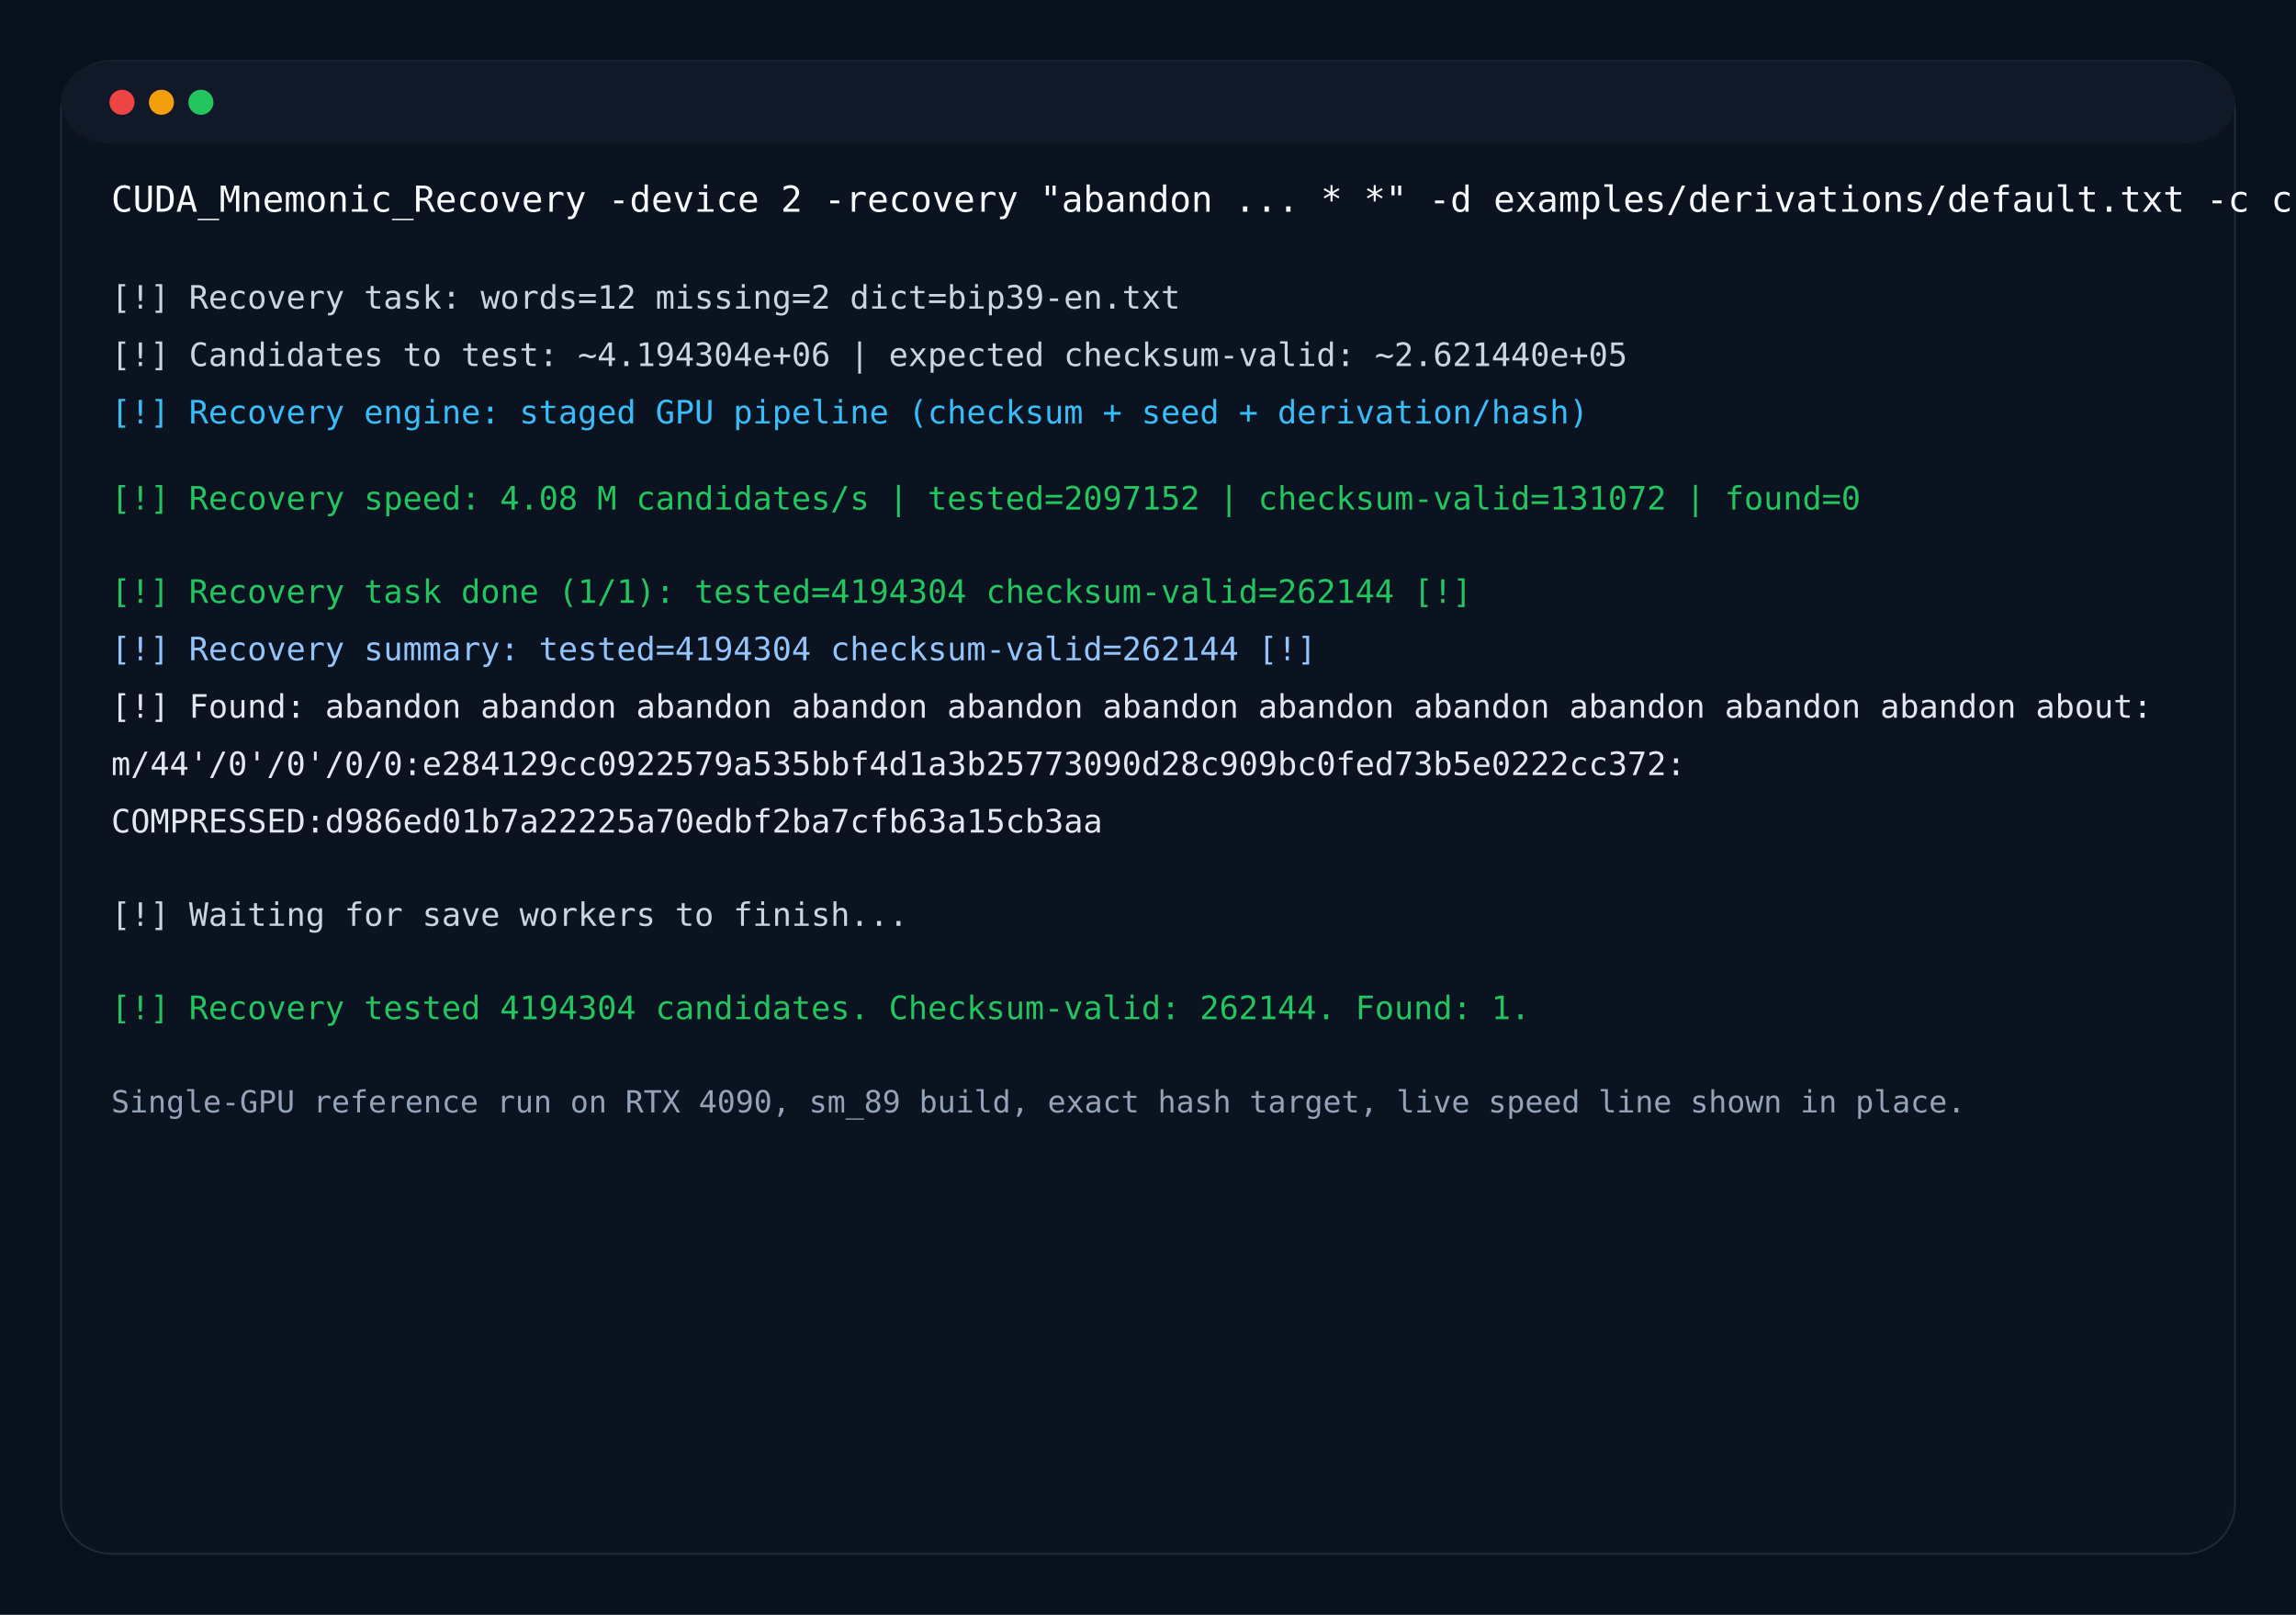
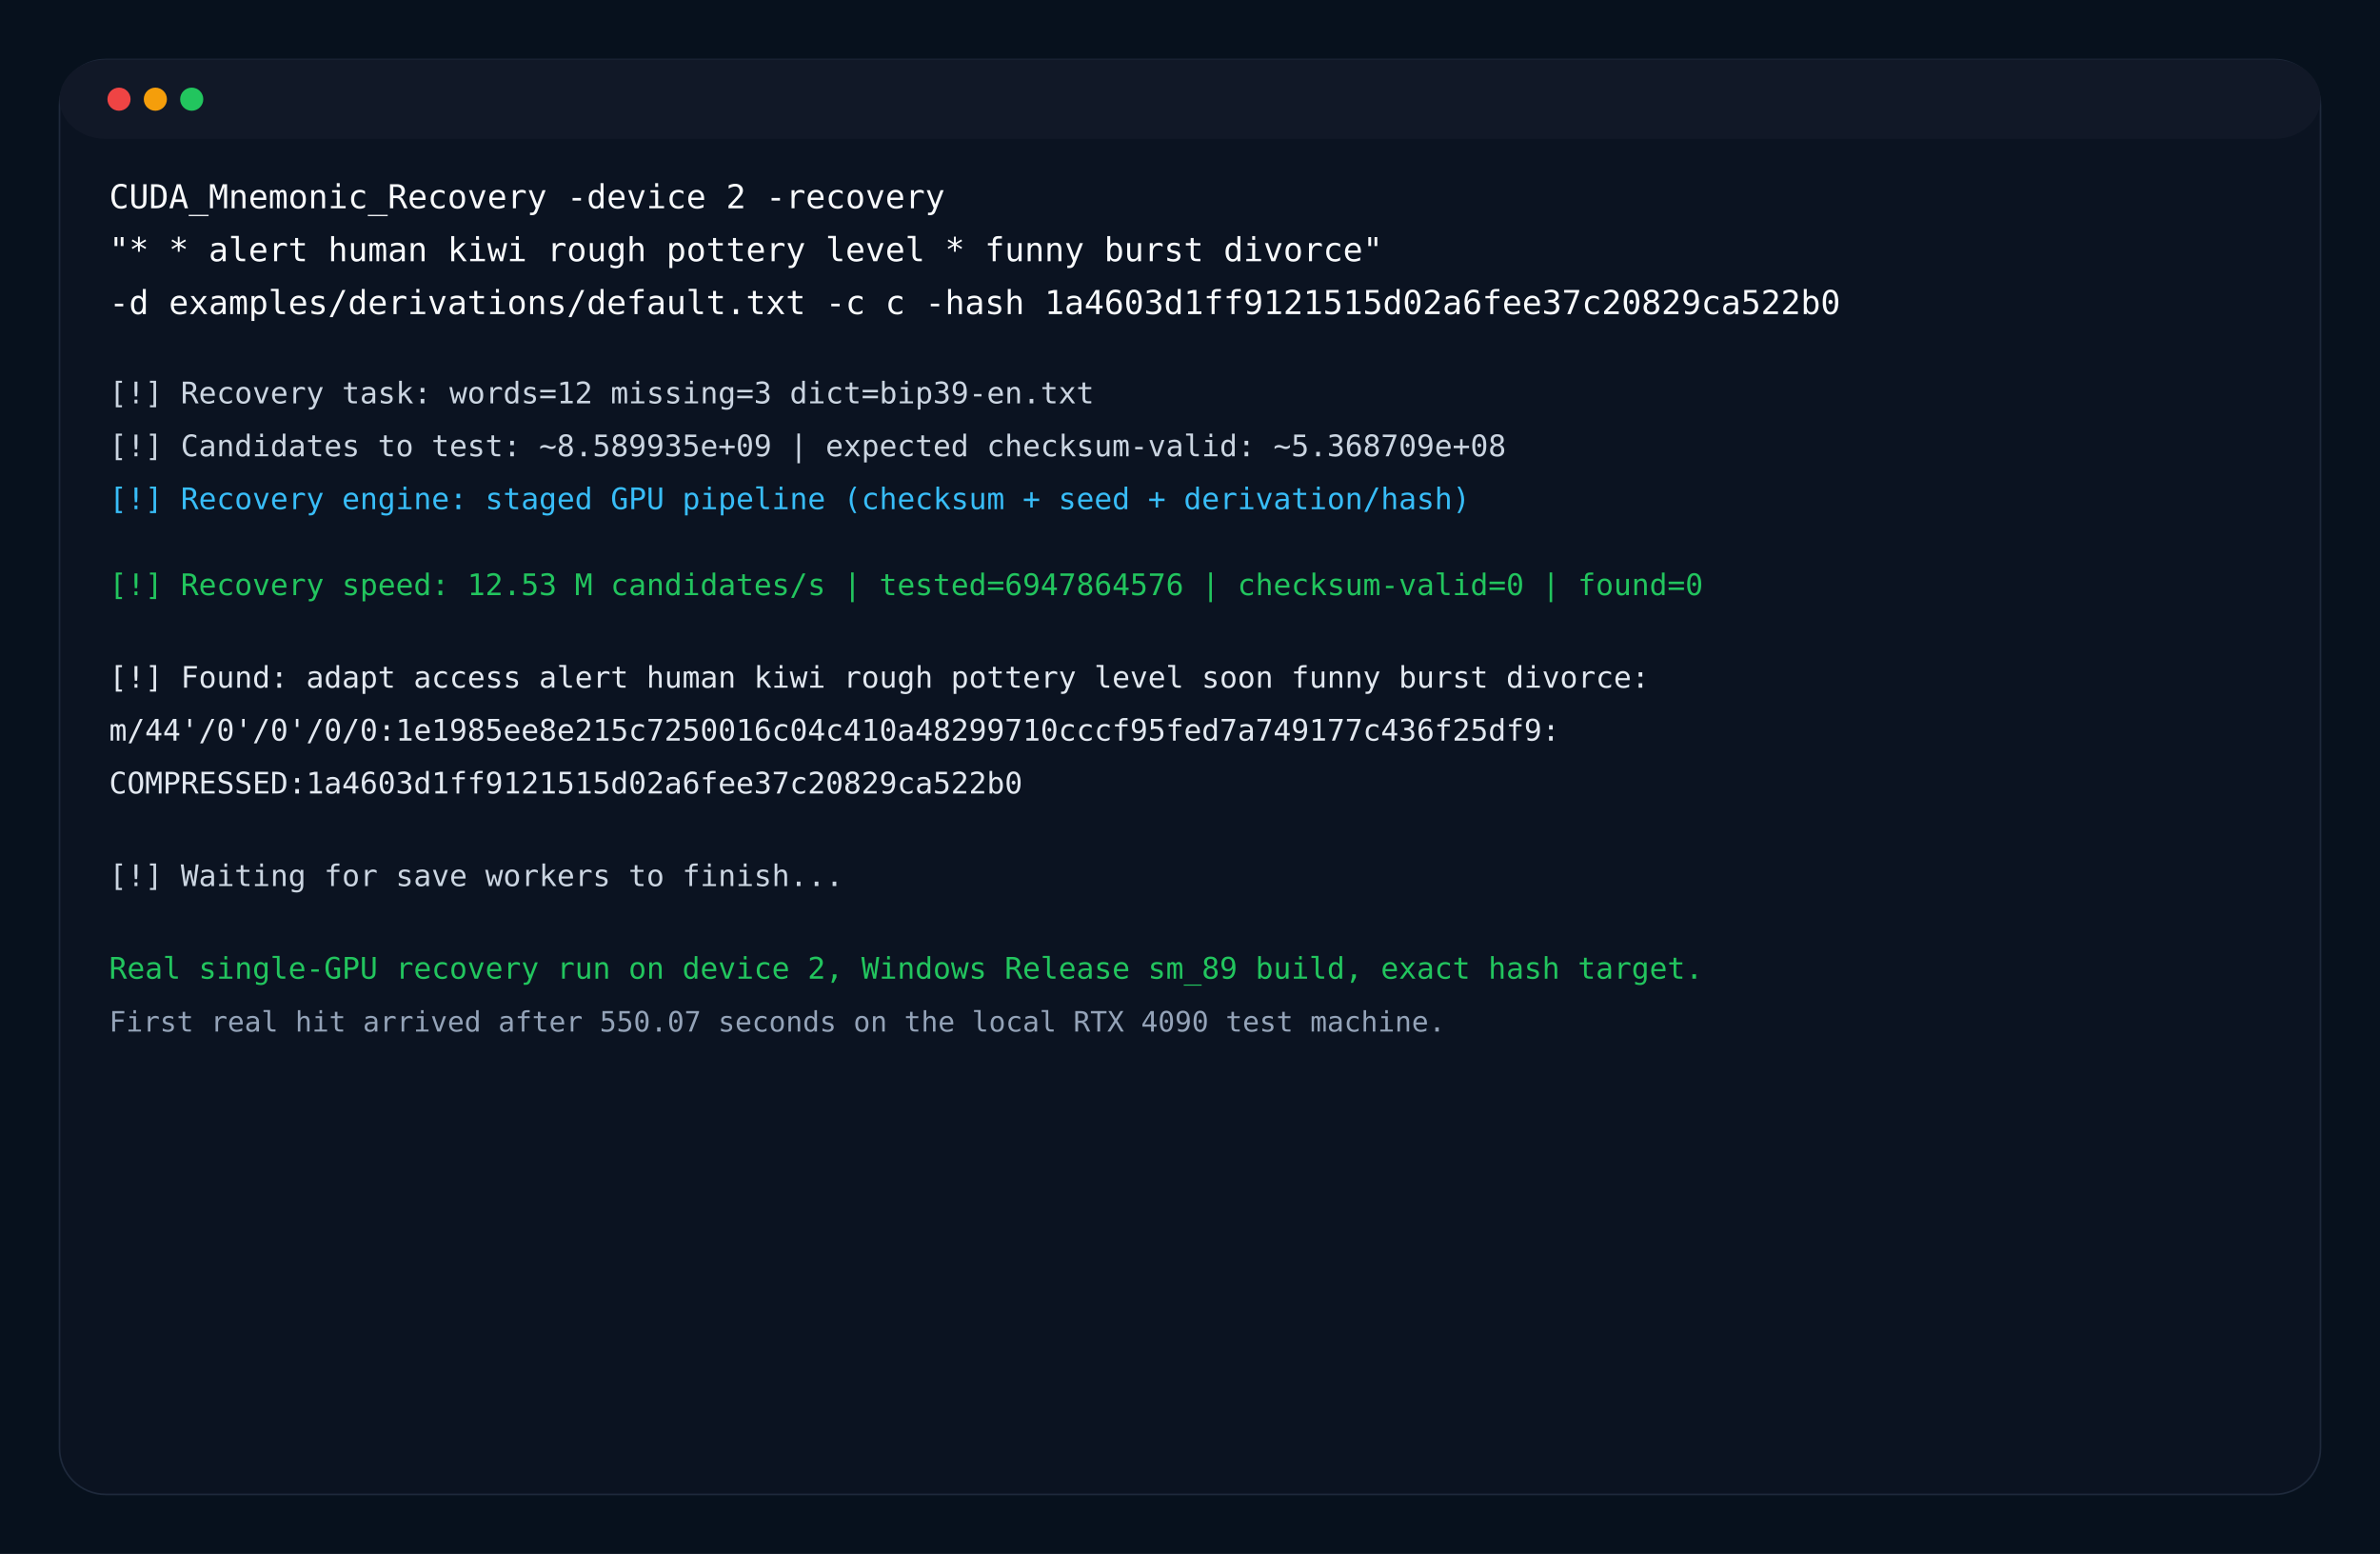
- <svg xmlns="http://www.w3.org/2000/svg" width="1280" height="900" viewBox="0 0 1280 900">
-   <rect width="1280" height="900" fill="#07111d" />
-   <rect x="34" y="34" width="1212" height="832" rx="28" fill="#0b1321" stroke="#1e293b" />
-   <rect x="34" y="34" width="1212" height="46" rx="28" fill="#111827" />
-   <circle cx="68" cy="57" r="7" fill="#ef4444" />
-   <circle cx="90" cy="57" r="7" fill="#f59e0b" />
-   <circle cx="112" cy="57" r="7" fill="#22c55e" />
-   <text x="62" y="118" fill="#f8fafc" font-family="JetBrains Mono, Consolas, monospace" font-size="20">CUDA_Mnemonic_Recovery -device 2 -recovery "abandon ... * *" -d examples/derivations/default.txt -c c -hash d986ed01...</text>
-   <text x="62" y="172" fill="#cbd5e1" font-family="JetBrains Mono, Consolas, monospace" font-size="18">[!] Recovery task: words=12 missing=2 dict=bip39-en.txt</text>
-   <text x="62" y="204" fill="#cbd5e1" font-family="JetBrains Mono, Consolas, monospace" font-size="18">[!] Candidates to test: ~4.194304e+06 | expected checksum-valid: ~2.621440e+05</text>
-   <text x="62" y="236" fill="#38bdf8" font-family="JetBrains Mono, Consolas, monospace" font-size="18">[!] Recovery engine: staged GPU pipeline (checksum + seed + derivation/hash)</text>
-   <text x="62" y="284" fill="#22c55e" font-family="JetBrains Mono, Consolas, monospace" font-size="18">[!] Recovery speed: 4.08 M candidates/s | tested=2097152 | checksum-valid=131072 | found=0</text>
-   <text x="62" y="336" fill="#22c55e" font-family="JetBrains Mono, Consolas, monospace" font-size="18">[!] Recovery task done (1/1): tested=4194304 checksum-valid=262144 [!]</text>
-   <text x="62" y="368" fill="#93c5fd" font-family="JetBrains Mono, Consolas, monospace" font-size="18">[!] Recovery summary: tested=4194304 checksum-valid=262144 [!]</text>
-   <text x="62" y="400" fill="#e2e8f0" font-family="JetBrains Mono, Consolas, monospace" font-size="18">[!] Found: abandon abandon abandon abandon abandon abandon abandon abandon abandon abandon abandon about:</text>
-   <text x="62" y="432" fill="#e2e8f0" font-family="JetBrains Mono, Consolas, monospace" font-size="18">m/44'/0'/0'/0/0:e284129cc0922579a535bbf4d1a3b25773090d28c909bc0fed73b5e0222cc372:</text>
-   <text x="62" y="464" fill="#e2e8f0" font-family="JetBrains Mono, Consolas, monospace" font-size="18">COMPRESSED:d986ed01b7a22225a70edbf2ba7cfb63a15cb3aa</text>
-   <text x="62" y="516" fill="#cbd5e1" font-family="JetBrains Mono, Consolas, monospace" font-size="18">[!] Waiting for save workers to finish...</text>
-   <text x="62" y="568" fill="#22c55e" font-family="JetBrains Mono, Consolas, monospace" font-size="18">[!] Recovery tested 4194304 candidates. Checksum-valid: 262144. Found: 1.</text>
-   <text x="62" y="620" fill="#94a3b8" font-family="JetBrains Mono, Consolas, monospace" font-size="17">Single-GPU reference run on RTX 4090, sm_89 build, exact hash target, live speed line shown in place.</text>
+ <svg xmlns="http://www.w3.org/2000/svg" width="1440" height="940" viewBox="0 0 1440 940">
+   <rect width="1440" height="940" fill="#07111d" />
+   <rect x="36" y="36" width="1368" height="868" rx="28" fill="#0b1321" stroke="#1e293b" />
+   <rect x="36" y="36" width="1368" height="48" rx="28" fill="#111827" />
+   <circle cx="72" cy="60" r="7" fill="#ef4444" />
+   <circle cx="94" cy="60" r="7" fill="#f59e0b" />
+   <circle cx="116" cy="60" r="7" fill="#22c55e" />
+   <text x="66" y="126" fill="#f8fafc" font-family="JetBrains Mono, Consolas, monospace" font-size="20">CUDA_Mnemonic_Recovery -device 2 -recovery</text>
+   <text x="66" y="158" fill="#f8fafc" font-family="JetBrains Mono, Consolas, monospace" font-size="20">"* * alert human kiwi rough pottery level * funny burst divorce"</text>
+   <text x="66" y="190" fill="#f8fafc" font-family="JetBrains Mono, Consolas, monospace" font-size="20">-d examples/derivations/default.txt -c c -hash 1a4603d1ff9121515d02a6fee37c20829ca522b0</text>
+   <text x="66" y="244" fill="#cbd5e1" font-family="JetBrains Mono, Consolas, monospace" font-size="18">[!] Recovery task: words=12 missing=3 dict=bip39-en.txt</text>
+   <text x="66" y="276" fill="#cbd5e1" font-family="JetBrains Mono, Consolas, monospace" font-size="18">[!] Candidates to test: ~8.589935e+09 | expected checksum-valid: ~5.368709e+08</text>
+   <text x="66" y="308" fill="#38bdf8" font-family="JetBrains Mono, Consolas, monospace" font-size="18">[!] Recovery engine: staged GPU pipeline (checksum + seed + derivation/hash)</text>
+   <text x="66" y="360" fill="#22c55e" font-family="JetBrains Mono, Consolas, monospace" font-size="18">[!] Recovery speed: 12.53 M candidates/s | tested=6947864576 | checksum-valid=0 | found=0</text>
+   <text x="66" y="416" fill="#e2e8f0" font-family="JetBrains Mono, Consolas, monospace" font-size="18">[!] Found: adapt access alert human kiwi rough pottery level soon funny burst divorce:</text>
+   <text x="66" y="448" fill="#e2e8f0" font-family="JetBrains Mono, Consolas, monospace" font-size="18">m/44'/0'/0'/0/0:1e1985ee8e215c7250016c04c410a48299710cccf95fed7a749177c436f25df9:</text>
+   <text x="66" y="480" fill="#e2e8f0" font-family="JetBrains Mono, Consolas, monospace" font-size="18">COMPRESSED:1a4603d1ff9121515d02a6fee37c20829ca522b0</text>
+   <text x="66" y="536" fill="#cbd5e1" font-family="JetBrains Mono, Consolas, monospace" font-size="18">[!] Waiting for save workers to finish...</text>
+   <text x="66" y="592" fill="#22c55e" font-family="JetBrains Mono, Consolas, monospace" font-size="18">Real single-GPU recovery run on device 2, Windows Release sm_89 build, exact hash target.</text>
+   <text x="66" y="624" fill="#94a3b8" font-family="JetBrains Mono, Consolas, monospace" font-size="17">First real hit arrived after 550.07 seconds on the local RTX 4090 test machine.</text>
</svg>
